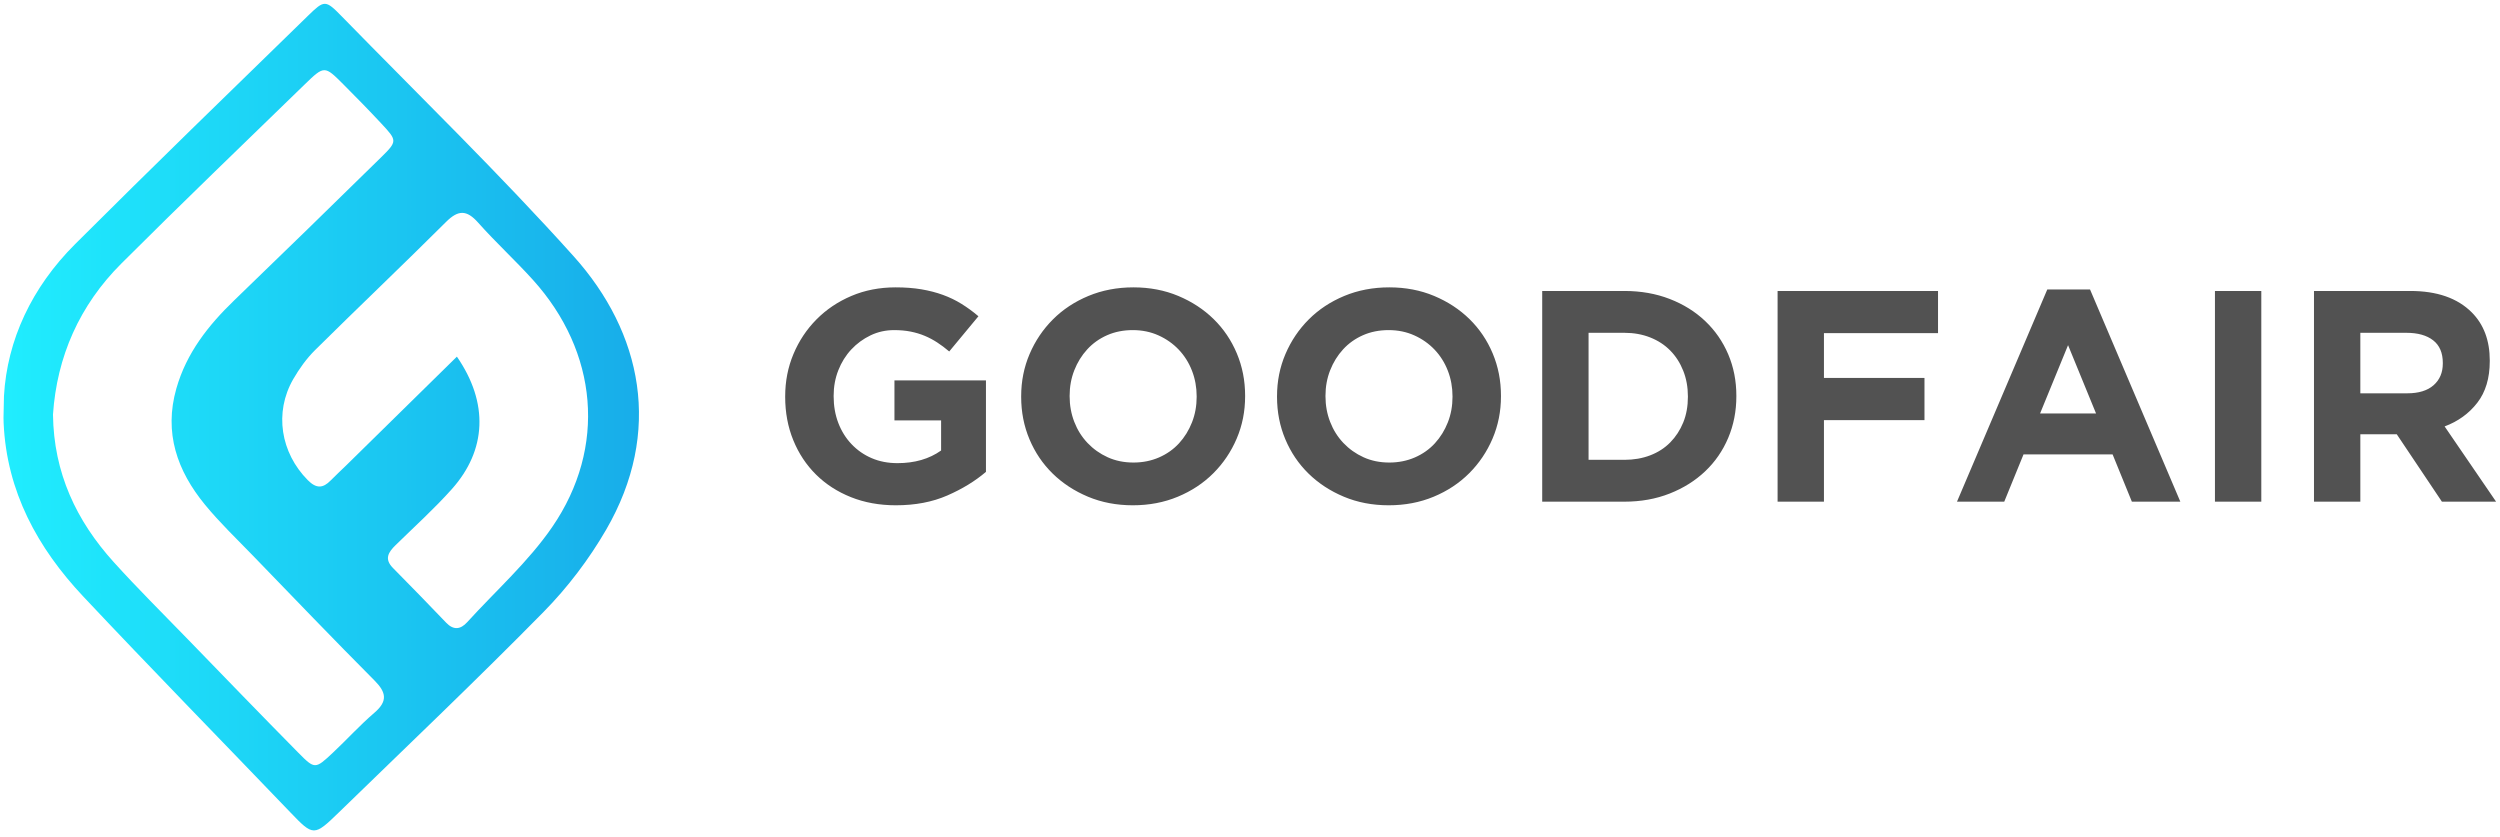
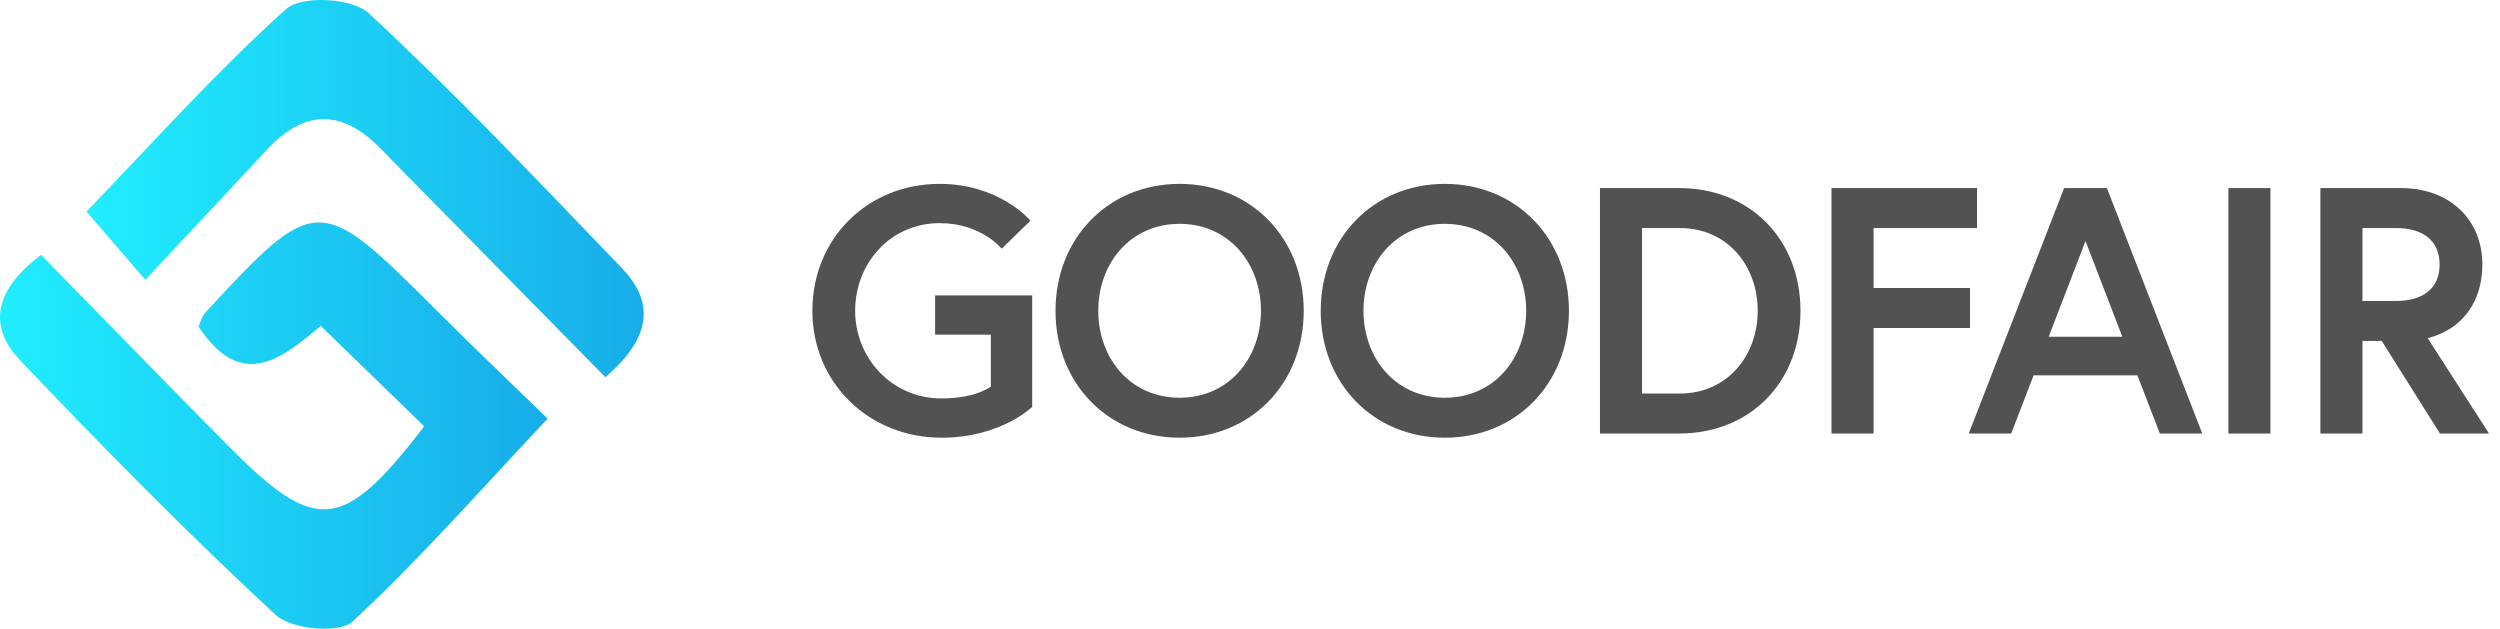
- <svg xmlns="http://www.w3.org/2000/svg" width="299px" height="100px" viewBox="0 0 299 100" version="1.1">
+ <svg xmlns="http://www.w3.org/2000/svg" width="167px" height="42px" viewBox="0 0 167 42" version="1.1">
  <defs>
    <linearGradient x1="144.87%" y1="55.58%" x2="-4.089%" y2="55.58%" id="linearGradient-1">
      <stop stop-color="#1490E0" offset="0%" />
      <stop stop-color="#20F0FF" offset="100%" />
    </linearGradient>
  </defs>
-   <g id="Page-1" stroke="none" stroke-width="1" fill="none" fill-rule="evenodd">
-     <g id="image" transform="translate(-379, -551)">
-       <g id="Group-46" transform="translate(379, 551)">
-         <path d="M36.875,1.847 C27.543,10.936 18.191,20.006 8.972,29.209 C3.804,34.369 0.851,40.665 0.474,47.368 C0.458,48.473 0.424,49.224 0.421,49.877 L0.421,50.057 C0.422,50.241 0.426,50.418 0.434,50.595 C0.8,58.8 4.5,65.536 9.965,71.348 C18.136,80.035 26.478,88.559 34.734,97.167 C36.096,98.588 36.803,99.307 37.534,99.317 L37.565,99.317 C38.286,99.307 39.04,98.608 40.478,97.211 C48.687,89.23 56.99,81.341 65.017,73.18 C67.885,70.264 70.443,66.892 72.495,63.353 C79.278,51.653 76.818,39.787 68.604,30.644 C59.74,20.776 50.202,11.512 40.928,2.013 C39.912,0.971 39.382,0.457 38.847,0.458 C38.336,0.458 37.821,0.925 36.875,1.847 M35.702,90.048 C31.255,85.542 26.857,80.988 22.45,76.443 C19.484,73.384 16.454,70.382 13.598,67.222 C9.132,62.282 6.42,56.554 6.337,49.573 C6.802,42.669 9.498,36.524 14.511,31.522 C21.748,24.299 29.119,17.208 36.456,10.084 C38.782,7.826 38.828,7.849 41.042,10.065 C42.59,11.615 44.125,13.181 45.618,14.785 C47.514,16.82 47.542,16.89 45.552,18.843 C39.733,24.56 33.886,30.248 28.019,35.913 C24.911,38.914 22.309,42.203 21.095,46.456 C19.58,51.766 21.19,56.308 24.515,60.361 C26.287,62.52 28.324,64.462 30.27,66.475 C35.095,71.464 39.898,76.472 44.793,81.391 C46.214,82.82 46.384,83.868 44.773,85.249 C43.021,86.752 41.464,88.48 39.775,90.06 C38.743,91.025 38.21,91.514 37.691,91.514 C37.174,91.514 36.67,91.029 35.702,90.048 M36.812,57.426 C33.563,54.149 32.774,49.334 35.07,45.347 C35.793,44.095 36.668,42.875 37.692,41.861 C42.879,36.723 48.178,31.697 53.349,26.541 C54.81,25.084 55.82,25.09 57.185,26.627 C59.285,28.99 61.629,31.135 63.748,33.483 C71.502,42.076 72.594,53.488 66.048,63.026 C63.19,67.191 59.3,70.648 55.87,74.42 C55.081,75.286 54.248,75.394 53.376,74.49 C51.265,72.299 49.16,70.102 47.013,67.947 C45.917,66.847 46.451,66.043 47.324,65.188 C49.585,62.975 51.943,60.846 54.046,58.49 C58.194,53.841 58.468,48.19 54.645,42.654 C50.053,47.165 45.724,51.42 41.393,55.673 C40.784,56.271 40.154,56.844 39.558,57.453 C39.088,57.936 38.655,58.186 38.212,58.186 C37.771,58.186 37.32,57.938 36.812,57.426" id="Fill-1" fill="url(#linearGradient-1)" />
-         <path d="M107.156,60.432 C105.188,60.432 103.394,60.108 101.774,59.46 C100.154,58.812 98.762,57.912 97.598,56.76 C96.434,55.608 95.528,54.24 94.88,52.656 C94.232,51.072 93.908,49.344 93.908,47.472 L93.908,47.4 C93.908,45.6 94.238,43.914 94.898,42.342 C95.558,40.77 96.476,39.39 97.652,38.202 C98.828,37.014 100.22,36.078 101.828,35.394 C103.436,34.71 105.2,34.368 107.12,34.368 C108.248,34.368 109.274,34.446 110.198,34.602 C111.122,34.758 111.98,34.98 112.772,35.268 C113.564,35.556 114.308,35.916 115.004,36.348 C115.7,36.78 116.372,37.272 117.02,37.824 L113.528,42.036 C113.048,41.628 112.568,41.268 112.088,40.956 C111.608,40.644 111.11,40.38 110.594,40.164 C110.078,39.948 109.52,39.78 108.92,39.66 C108.32,39.54 107.66,39.48 106.94,39.48 C105.932,39.48 104.99,39.69 104.114,40.11 C103.238,40.53 102.47,41.094 101.81,41.802 C101.15,42.51 100.634,43.338 100.262,44.286 C99.89,45.234 99.704,46.248 99.704,47.328 L99.704,47.4 C99.704,48.552 99.89,49.614 100.262,50.586 C100.634,51.558 101.162,52.404 101.846,53.124 C102.53,53.844 103.334,54.402 104.258,54.798 C105.182,55.194 106.208,55.392 107.336,55.392 C109.4,55.392 111.14,54.888 112.556,53.88 L112.556,50.28 L106.976,50.28 L106.976,45.492 L117.92,45.492 L117.92,56.436 C116.624,57.54 115.082,58.482 113.294,59.262 C111.506,60.042 109.46,60.432 107.156,60.432 Z M135.56,55.32 C136.664,55.32 137.684,55.116 138.62,54.708 C139.556,54.3 140.354,53.736 141.014,53.016 C141.674,52.296 142.19,51.462 142.562,50.514 C142.934,49.566 143.12,48.552 143.12,47.472 L143.12,47.4 C143.12,46.32 142.934,45.3 142.562,44.34 C142.19,43.38 141.662,42.54 140.978,41.82 C140.294,41.1 139.484,40.53 138.548,40.11 C137.612,39.69 136.592,39.48 135.488,39.48 C134.36,39.48 133.334,39.684 132.41,40.092 C131.486,40.5 130.694,41.064 130.034,41.784 C129.374,42.504 128.858,43.338 128.486,44.286 C128.114,45.234 127.928,46.248 127.928,47.328 L127.928,47.4 C127.928,48.48 128.114,49.5 128.486,50.46 C128.858,51.42 129.386,52.26 130.07,52.98 C130.754,53.7 131.558,54.27 132.482,54.69 C133.406,55.11 134.432,55.32 135.56,55.32 Z M135.488,60.432 C133.544,60.432 131.756,60.09 130.124,59.406 C128.492,58.722 127.082,57.798 125.894,56.634 C124.706,55.47 123.782,54.102 123.122,52.53 C122.462,50.958 122.132,49.272 122.132,47.472 L122.132,47.4 C122.132,45.6 122.468,43.914 123.14,42.342 C123.812,40.77 124.742,39.39 125.93,38.202 C127.118,37.014 128.534,36.078 130.178,35.394 C131.822,34.71 133.616,34.368 135.56,34.368 C137.504,34.368 139.292,34.71 140.924,35.394 C142.556,36.078 143.966,37.002 145.154,38.166 C146.342,39.33 147.266,40.698 147.926,42.27 C148.586,43.842 148.916,45.528 148.916,47.328 L148.916,47.4 C148.916,49.2 148.58,50.886 147.908,52.458 C147.236,54.03 146.306,55.41 145.118,56.598 C143.93,57.786 142.514,58.722 140.87,59.406 C139.226,60.09 137.432,60.432 135.488,60.432 Z M166.16,55.32 C167.264,55.32 168.284,55.116 169.22,54.708 C170.156,54.3 170.954,53.736 171.614,53.016 C172.274,52.296 172.79,51.462 173.162,50.514 C173.534,49.566 173.72,48.552 173.72,47.472 L173.72,47.4 C173.72,46.32 173.534,45.3 173.162,44.34 C172.79,43.38 172.262,42.54 171.578,41.82 C170.894,41.1 170.084,40.53 169.148,40.11 C168.212,39.69 167.192,39.48 166.088,39.48 C164.96,39.48 163.934,39.684 163.01,40.092 C162.086,40.5 161.294,41.064 160.634,41.784 C159.974,42.504 159.458,43.338 159.086,44.286 C158.714,45.234 158.528,46.248 158.528,47.328 L158.528,47.4 C158.528,48.48 158.714,49.5 159.086,50.46 C159.458,51.42 159.986,52.26 160.67,52.98 C161.354,53.7 162.158,54.27 163.082,54.69 C164.006,55.11 165.032,55.32 166.16,55.32 Z M166.088,60.432 C164.144,60.432 162.356,60.09 160.724,59.406 C159.092,58.722 157.682,57.798 156.494,56.634 C155.306,55.47 154.382,54.102 153.722,52.53 C153.062,50.958 152.732,49.272 152.732,47.472 L152.732,47.4 C152.732,45.6 153.068,43.914 153.74,42.342 C154.412,40.77 155.342,39.39 156.53,38.202 C157.718,37.014 159.134,36.078 160.778,35.394 C162.422,34.71 164.216,34.368 166.16,34.368 C168.104,34.368 169.892,34.71 171.524,35.394 C173.156,36.078 174.566,37.002 175.754,38.166 C176.942,39.33 177.866,40.698 178.526,42.27 C179.186,43.842 179.516,45.528 179.516,47.328 L179.516,47.4 C179.516,49.2 179.18,50.886 178.508,52.458 C177.836,54.03 176.906,55.41 175.718,56.598 C174.53,57.786 173.114,58.722 171.47,59.406 C169.826,60.09 168.032,60.432 166.088,60.432 Z M194.276,54.996 C195.404,54.996 196.436,54.816 197.372,54.456 C198.308,54.096 199.106,53.58 199.766,52.908 C200.426,52.236 200.942,51.444 201.314,50.532 C201.686,49.62 201.872,48.6 201.872,47.472 L201.872,47.4 C201.872,46.296 201.686,45.276 201.314,44.34 C200.942,43.404 200.426,42.6 199.766,41.928 C199.106,41.256 198.308,40.734 197.372,40.362 C196.436,39.99 195.404,39.804 194.276,39.804 L189.992,39.804 L189.992,54.996 L194.276,54.996 Z M184.448,34.8 L194.276,34.8 C196.244,34.8 198.05,35.118 199.694,35.754 C201.338,36.39 202.754,37.272 203.942,38.4 C205.13,39.528 206.048,40.854 206.696,42.378 C207.344,43.902 207.668,45.552 207.668,47.328 L207.668,47.4 C207.668,49.176 207.344,50.832 206.696,52.368 C206.048,53.904 205.13,55.236 203.942,56.364 C202.754,57.492 201.338,58.38 199.694,59.028 C198.05,59.676 196.244,60 194.276,60 L184.448,60 L184.448,34.8 Z M212.6,34.8 L231.788,34.8 L231.788,39.84 L218.144,39.84 L218.144,45.204 L230.168,45.204 L230.168,50.244 L218.144,50.244 L218.144,60 L212.6,60 L212.6,34.8 Z M250.688,49.452 L247.34,41.28 L243.992,49.452 L250.688,49.452 Z M244.856,34.62 L249.968,34.62 L260.768,60 L254.972,60 L252.668,54.348 L242.012,54.348 L239.708,60 L234.056,60 L244.856,34.62 Z M264.908,34.8 L270.452,34.8 L270.452,60 L264.908,60 L264.908,34.8 Z M287.912,47.04 C289.28,47.04 290.33,46.716 291.062,46.068 C291.794,45.42 292.16,44.556 292.16,43.476 L292.16,43.404 C292.16,42.204 291.776,41.304 291.008,40.704 C290.24,40.104 289.172,39.804 287.804,39.804 L282.296,39.804 L282.296,47.04 L287.912,47.04 Z M276.752,34.8 L288.272,34.8 C291.464,34.8 293.912,35.652 295.616,37.356 C297.056,38.796 297.776,40.716 297.776,43.116 L297.776,43.188 C297.776,45.228 297.278,46.89 296.282,48.174 C295.286,49.458 293.984,50.4 292.376,51 L298.532,60 L292.052,60 L286.652,51.936 L282.296,51.936 L282.296,60 L276.752,60 L276.752,34.8 Z" id="GOODFAIR" fill="#525252" />
+   <g id="Mobile" stroke="none" stroke-width="1" fill="none" fill-rule="evenodd">
+     <g id="iPhone-8-(1)" transform="translate(-22, -23)">
+       <g id="Group-2" transform="translate(22, 23)">
+         <g id="Group" fill="url(#linearGradient-1)">
+           <g id="Group-33">
+             <path d="M2.741,17.024 C6.911,21.283 11.022,25.512 15.167,29.708 C21.116,35.731 22.879,35.567 28.339,28.481 C26.106,26.313 23.862,24.134 21.427,21.77 C18.979,23.81 16.182,26.272 13.257,21.806 C13.394,21.523 13.487,21.128 13.725,20.869 C21.089,12.899 21.339,12.907 29.03,20.607 C31.538,23.117 34.11,25.561 36.582,27.966 C32.098,32.725 28.041,37.36 23.549,41.519 C22.656,42.346 19.462,42.047 18.414,41.077 C12.521,35.617 6.866,29.882 1.329,24.049 C-0.899,21.703 -0.256,19.279 2.741,17.024" id="Fill-1" />
+             <path d="M9.708,18.689 C8.176,16.913 7.065,15.626 5.776,14.132 C10.16,9.591 14.408,4.828 19.117,0.601 C20.151,-0.327 23.53,-0.139 24.629,0.881 C30.48,6.314 35.987,12.137 41.533,17.904 C43.881,20.346 43.334,22.699 40.44,25.2 C36.655,21.353 32.867,17.5 29.078,13.647 C27.863,12.411 26.642,11.181 25.434,9.937 C22.924,7.352 20.415,7.249 17.904,9.927 C15.276,12.729 12.655,15.538 9.708,18.689" id="Fill-3" />
+           </g>
+         </g>
+         <path d="M62.885,26.616 C65.227,26.616 66.187,25.82 66.187,25.82 L66.187,22.354 L62.464,22.354 L62.464,19.731 L68.951,19.731 L68.951,27.178 C68.951,27.178 66.866,29.239 62.885,29.239 C58.084,29.239 54.267,25.609 54.267,20.761 C54.267,15.913 57.967,12.283 62.768,12.283 C66.796,12.283 68.834,14.742 68.834,14.742 L66.913,16.616 C66.913,16.616 65.555,14.906 62.768,14.906 C59.466,14.906 57.124,17.6 57.124,20.761 C57.124,23.923 59.583,26.616 62.885,26.616 Z M78.798,12.283 C83.576,12.283 87.089,15.913 87.089,20.761 C87.089,25.609 83.576,29.239 78.798,29.239 C74.021,29.239 70.508,25.609 70.508,20.761 C70.508,15.913 74.021,12.283 78.798,12.283 Z M78.798,26.569 C82.1,26.569 84.231,23.923 84.231,20.761 C84.231,17.6 82.1,14.953 78.798,14.953 C75.496,14.953 73.365,17.6 73.365,20.761 C73.365,23.923 75.496,26.569 78.798,26.569 Z M96.514,12.283 C101.292,12.283 104.805,15.913 104.805,20.761 C104.805,25.609 101.292,29.239 96.514,29.239 C91.737,29.239 88.224,25.609 88.224,20.761 C88.224,15.913 91.737,12.283 96.514,12.283 Z M96.514,26.569 C99.817,26.569 101.948,23.923 101.948,20.761 C101.948,17.6 99.817,14.953 96.514,14.953 C93.212,14.953 91.081,17.6 91.081,20.761 C91.081,23.923 93.212,26.569 96.514,26.569 Z M112.17,12.564 C116.947,12.564 120.273,16.031 120.273,20.761 C120.273,25.492 116.947,28.958 112.17,28.958 L106.877,28.958 L106.877,12.564 L112.17,12.564 Z M112.217,26.288 C115.402,26.288 117.416,23.735 117.416,20.761 C117.416,17.764 115.402,15.234 112.217,15.234 L109.687,15.234 L109.687,26.288 L112.217,26.288 Z M125.155,15.234 L125.155,19.239 L131.596,19.239 L131.596,21.909 L125.155,21.909 L125.155,28.958 L122.345,28.958 L122.345,12.564 L132.064,12.564 L132.064,15.234 L125.155,15.234 Z M131.513,28.958 L137.883,12.564 L140.741,12.564 L147.111,28.958 L144.277,28.958 L142.778,25.07 L135.846,25.07 L134.347,28.958 L131.513,28.958 Z M139.312,16.101 L136.853,22.494 L141.771,22.494 L139.312,16.101 Z M148.855,28.958 L148.855,12.564 L151.665,12.564 L151.665,28.958 L148.855,28.958 Z M155.002,28.958 L155.002,12.564 L160.389,12.564 C163.644,12.564 165.822,14.672 165.822,17.67 C165.822,20.129 164.51,22.002 162.169,22.588 L166.267,28.958 L162.988,28.958 L159.101,22.775 L157.813,22.775 L157.813,28.958 L155.002,28.958 Z M160.037,20.105 C161.841,20.105 162.965,19.286 162.965,17.67 C162.965,16.054 161.841,15.234 160.037,15.234 L157.813,15.234 L157.813,20.105 L160.037,20.105 Z" id="Goodfair" fill="#525252" />
      </g>
    </g>
  </g>
</svg>
